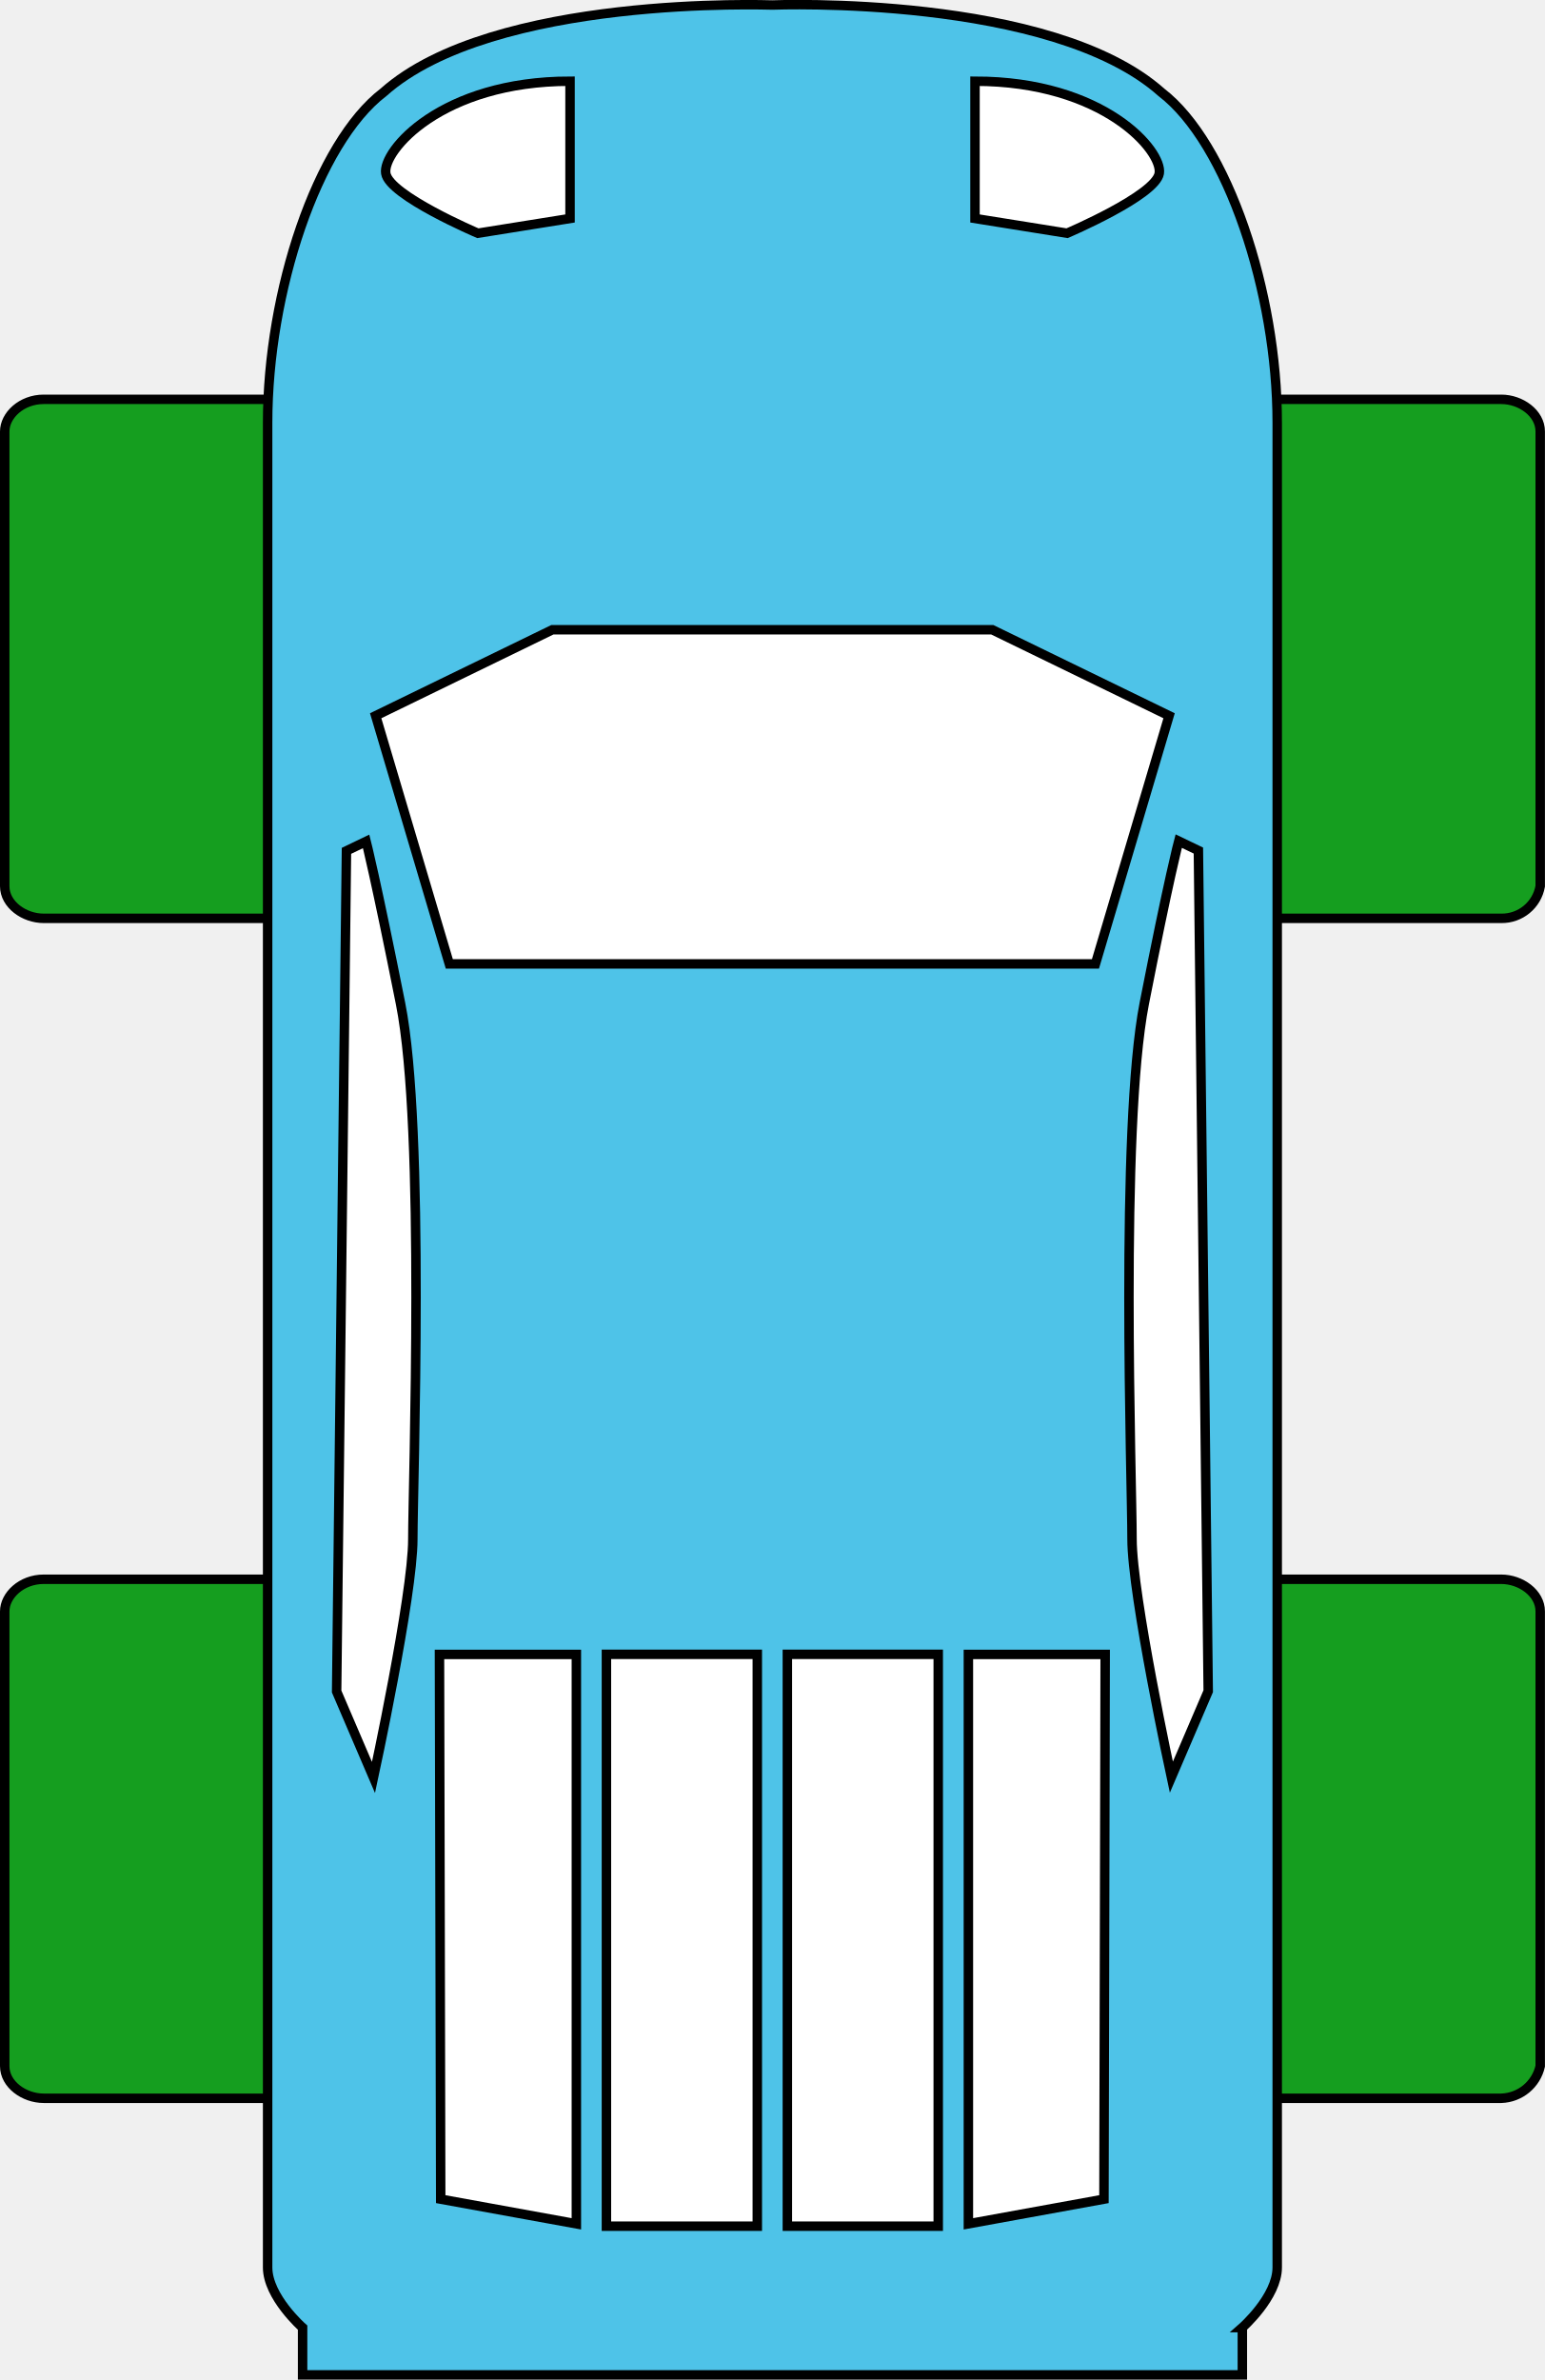
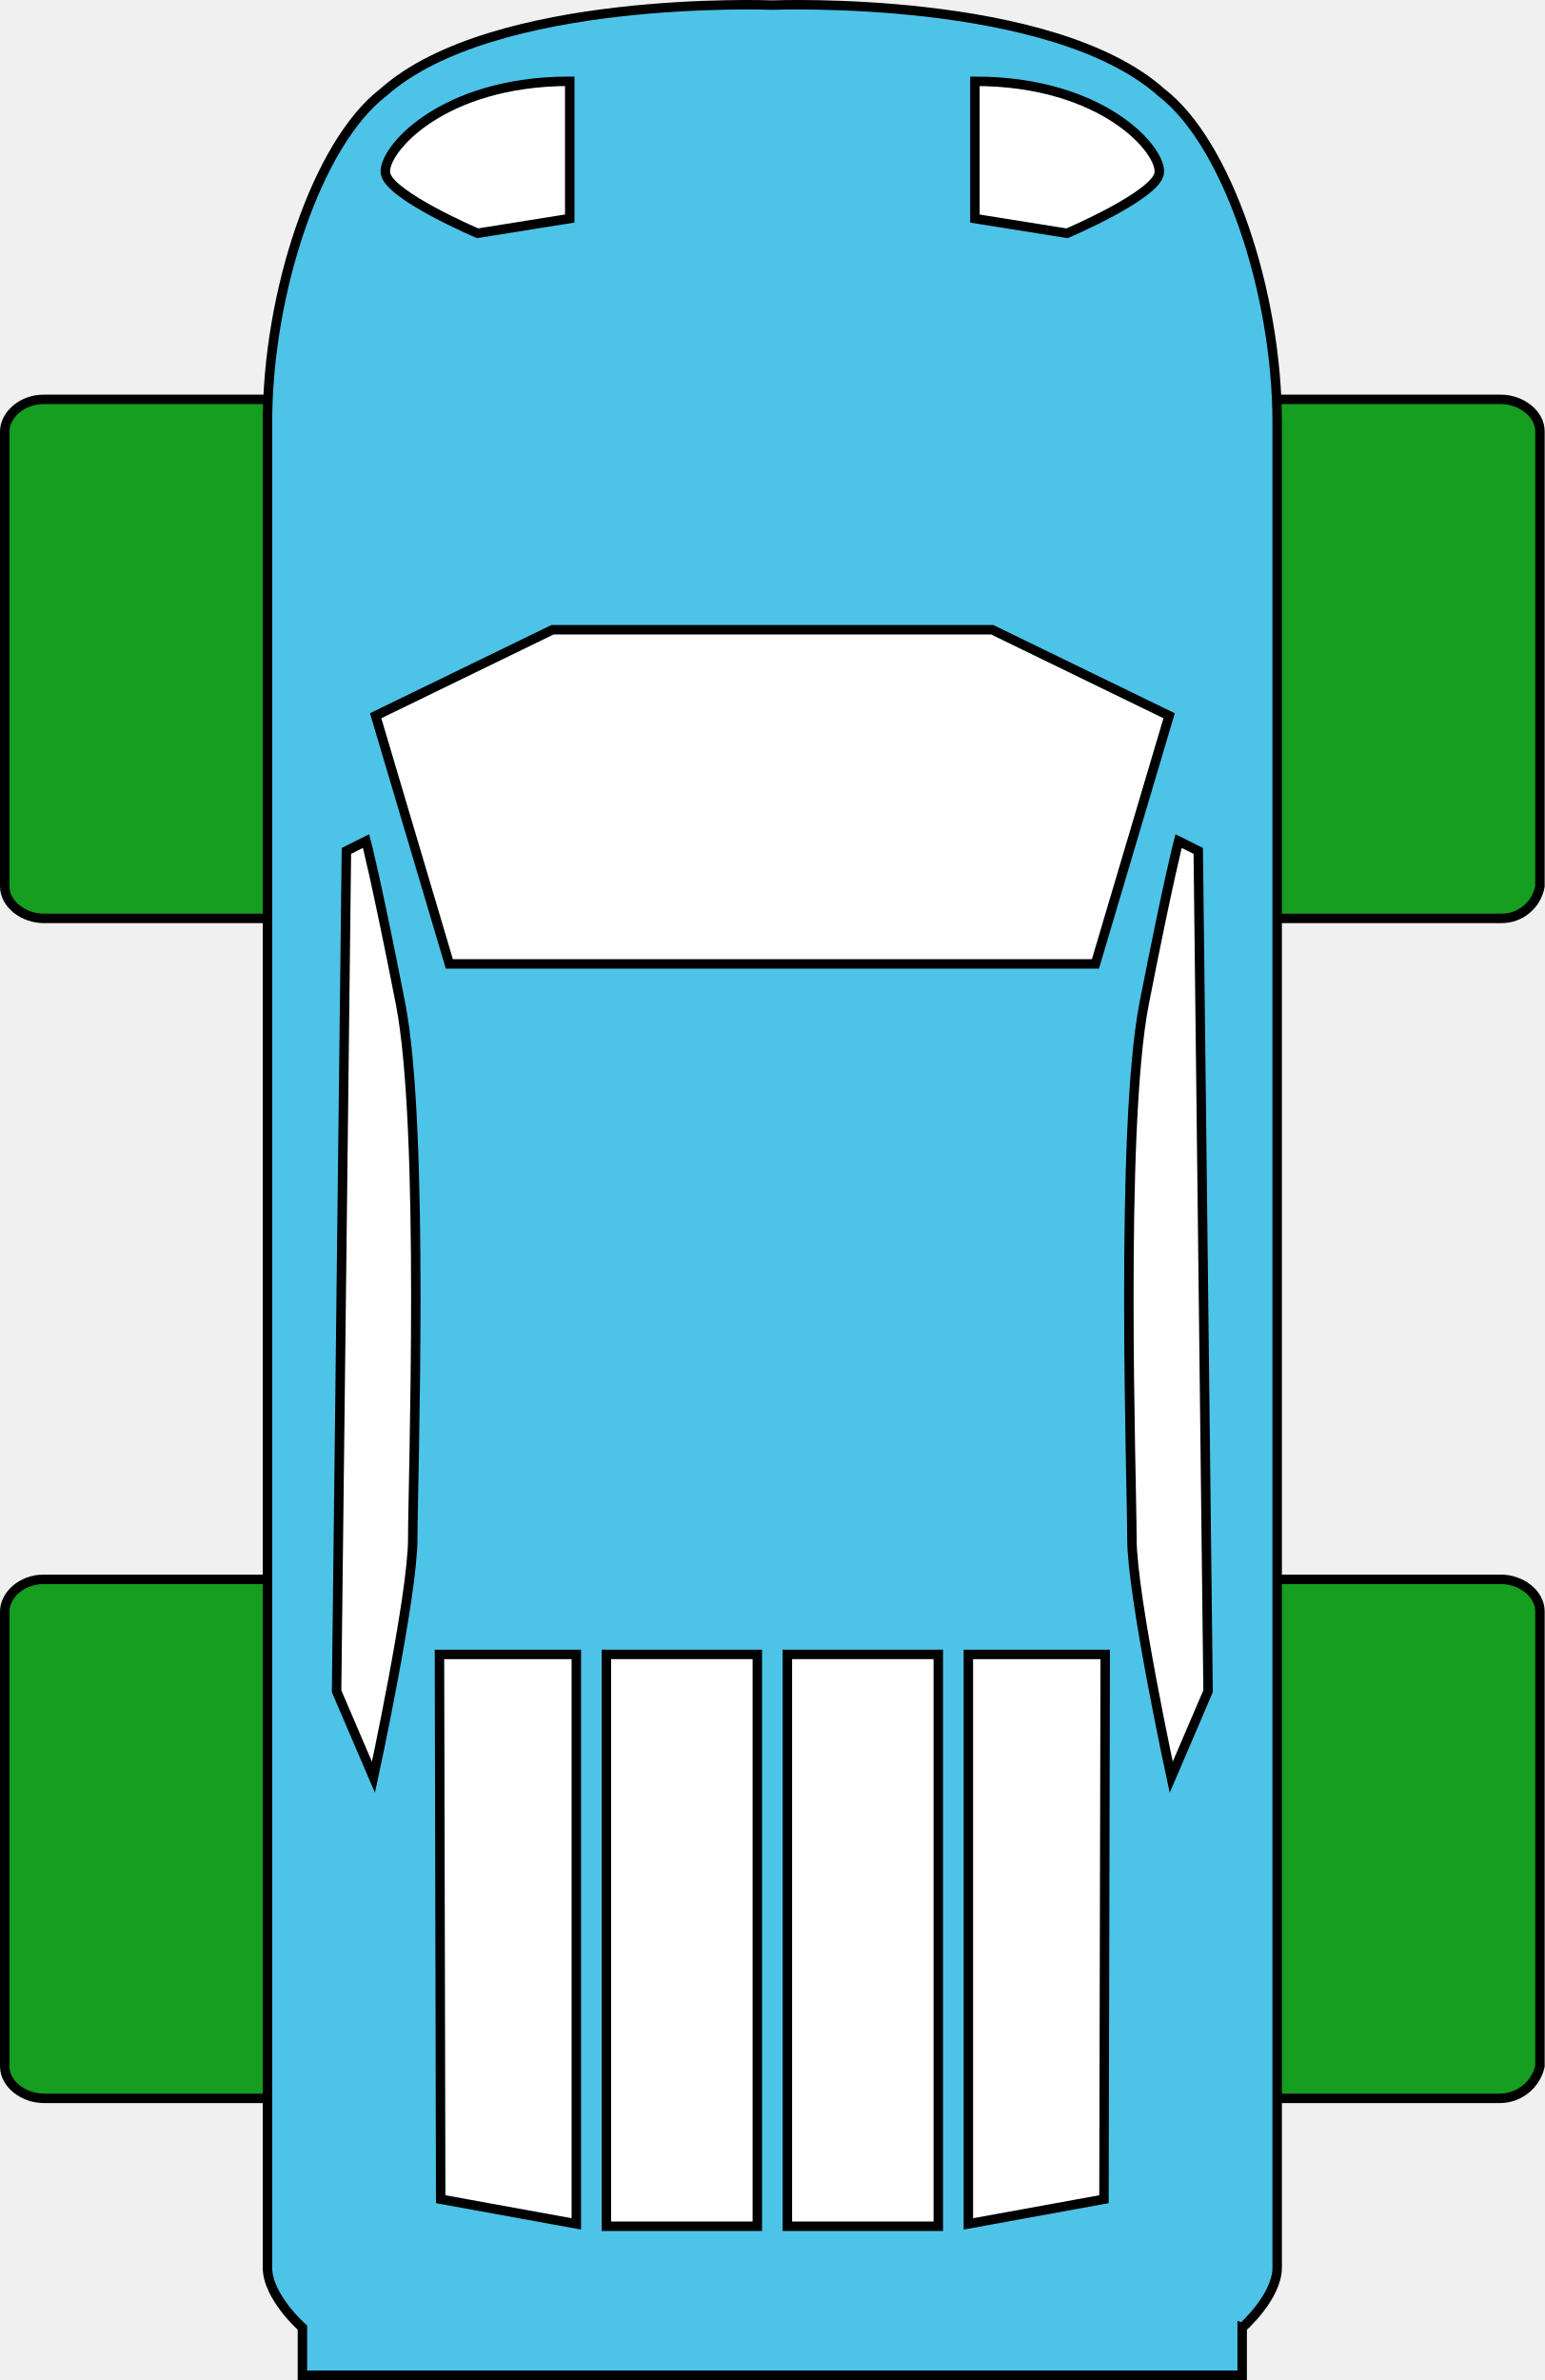
- <svg xmlns="http://www.w3.org/2000/svg" id="proposal" viewBox="0 0 163.4 251.75">
-   <defs>
-     <style>.cls-1{fill:#159e1f;}.cls-1,.cls-2,.cls-3{stroke:#000;stroke-miterlimit:10;}.cls-2{fill:#4ec3e8;}.cls-3{fill:#fff;}</style>
-   </defs>
-   <path class="cls-1" d="M1593.44,2225.22h-147.1c-3.53,0-6.77-2.43-6.77-5.59s2.94-5.59,6.77-5.59h147.1c3.53,0,6.77,2.43,6.77,5.59S1597,2225.22,1593.44,2225.22Z" transform="translate(-1438.19 -2149.94)" />
-   <path class="cls-1" d="M1593.44,2349h-147.1c-3.53,0-6.77-2.43-6.77-5.59s2.94-5.59,6.77-5.59h147.1c3.53,0,6.77,2.43,6.77,5.59S1597,2349,1593.44,2349Z" transform="translate(-1438.19 -2149.94)" />
-   <path class="cls-1" d="M1519.89,2349c-3.53,0-6.77-2.43-6.77-5.59V2219.63c0-2.92,2.94-5.59,6.77-5.59s6.77,2.43,6.77,5.59v123.83C1526.36,2346.38,1523.42,2349,1519.89,2349Z" transform="translate(-1438.19 -2149.94)" />
-   <ellipse class="cls-1" cx="81.7" cy="69.69" rx="15.59" ry="12.88" />
-   <ellipse class="cls-1" cx="81.7" cy="193.53" rx="15.59" ry="12.88" />
-   <path class="cls-1" d="M1467.52,2247.08h-24.71c-2.06,0-4.12-1.46-4.12-3.4v-48.1c0-1.7,1.77-3.4,4.12-3.4h24.71c2.06,0,4.12,1.46,4.12,3.4v48.1A4.12,4.12,0,0,1,1467.52,2247.08Z" transform="translate(-1438.19 -2149.94)" />
-   <path class="cls-1" d="M1597,2247.08h-24.71c-2.06,0-4.12-1.46-4.12-3.4v-48.1c0-1.7,1.77-3.4,4.12-3.4H1597c2.06,0,4.12,1.46,4.12,3.4v48.1A4.12,4.12,0,0,1,1597,2247.08Z" transform="translate(-1438.19 -2149.94)" />
-   <path class="cls-1" d="M1467.52,2371.89h-24.71c-2.06,0-4.12-1.46-4.12-3.4v-48.1c0-1.7,1.77-3.4,4.12-3.4h24.71c2.06,0,4.12,1.46,4.12,3.4v48.1A4.36,4.36,0,0,1,1467.52,2371.89Z" transform="translate(-1438.19 -2149.94)" />
-   <path class="cls-1" d="M1597,2371.89h-24.71c-2.06,0-4.12-1.46-4.12-3.4v-48.1c0-1.7,1.77-3.4,4.12-3.4H1597c2.06,0,4.12,1.46,4.12,3.4v48.1A4.36,4.36,0,0,1,1597,2371.89Z" transform="translate(-1438.19 -2149.94)" />
-   <path class="cls-2" d="M1569.6,2396.15s3.7-3.25,3.7-6.37V2194.66c0-13.84-5.28-29.61-12.25-34.95-11.63-10.37-40.92-9.25-41.15-9.24s-29.52-1.13-41.15,9.24c-7,5.34-12.25,21.1-12.25,34.95v195.12c0,3.12,3.7,6.37,3.7,6.37v5h99.41v-5Z" transform="translate(-1438.19 -2149.94)" />
-   <path class="cls-3" d="M1479,2168.28c-0.39-2.34,5.85-9.75,19.49-9.75v14.52l-9.75,1.56S1479.36,2170.62,1479,2168.28Z" transform="translate(-1438.19 -2149.94)" />
-   <path class="cls-3" d="M1551.07,2174.61l-9.74-1.56v-14.52c13.65,0,19.88,7.41,19.49,9.75S1551.07,2174.61,1551.07,2174.61Z" transform="translate(-1438.19 -2149.94)" />
-   <rect class="cls-3" x="64.15" y="174.99" width="15.96" height="60.49" />
-   <rect class="cls-3" x="83.29" y="174.99" width="15.96" height="60.49" />
-   <polygon class="cls-3" points="102.44 175 116.91 175 116.78 232.62 102.44 235.23 102.44 175" />
-   <path class="cls-3" d="M1566,2328.83l-3.9,9.1s-4.16-19.23-4.16-25.21-1.3-43.4,1.3-56.66,3.64-17.15,3.64-17.15l2.08,1Z" transform="translate(-1438.19 -2149.94)" />
-   <polygon class="cls-3" points="115.88 101.96 82.09 101.96 81.31 101.96 47.53 101.96 39.74 75.71 58.44 66.61 101.08 66.61 104.96 66.61 123.67 75.71 115.88 101.96" />
-   <path class="cls-3" d="M1474.84,2239.94l2.08-1s1,3.9,3.64,17.15,1.3,50.68,1.3,56.66-4.16,25.21-4.16,25.21l-3.9-9.1Z" transform="translate(-1438.19 -2149.94)" />
-   <polygon class="cls-3" points="46.49 175 60.97 175 60.97 235.23 46.62 232.62 46.49 175" />
+ <svg xmlns="http://www.w3.org/2000/svg" version="1.1" id="draw" x="0px" y="0px" viewBox="0 0 163.4 251.747" enable-background="new 0 0 163.4 251.747" xml:space="preserve">
+   <path fill="#159E1F" stroke="#000000" stroke-miterlimit="10" d="M155.25,75.28H8.15c-3.53,0-6.767-2.429-6.767-5.588  s2.942-5.588,6.767-5.588h147.1c3.53,0,6.767,2.429,6.767,5.588S158.781,75.28,155.25,75.28z" />
+   <path fill="#159E1F" stroke="#000000" stroke-miterlimit="10" d="M155.25,199.112H8.15c-3.53,0-6.767-2.429-6.767-5.588  s2.942-5.588,6.767-5.588h147.1c3.53,0,6.767,2.429,6.767,5.588S158.781,199.112,155.25,199.112z" />
+   <path fill="#159E1F" stroke="#000000" stroke-miterlimit="10" d="M81.7,199.112c-3.53,0-6.767-2.429-6.767-5.588V69.692  c0-2.915,2.942-5.588,6.767-5.588s6.767,2.429,6.767,5.588v123.833C88.172,196.44,85.23,199.112,81.7,199.112z" />
+   <ellipse fill="#159E1F" stroke="#000000" stroke-miterlimit="10" cx="81.7" cy="69.692" rx="15.593" ry="12.876" />
+   <ellipse fill="#159E1F" stroke="#000000" stroke-miterlimit="10" cx="81.7" cy="193.525" rx="15.593" ry="12.876" />
+   <path fill="#159E1F" stroke="#000000" stroke-miterlimit="10" d="M29.332,97.145H4.619c-2.059,0-4.119-1.458-4.119-3.4v-48.1  c0-1.7,1.765-3.4,4.119-3.4h24.713c2.059,0,4.119,1.458,4.119,3.4v48.1C33.099,95.736,31.354,97.177,29.332,97.145z" />
+   <path fill="#159E1F" stroke="#000000" stroke-miterlimit="10" d="M158.781,97.145h-24.713c-2.059,0-4.119-1.458-4.119-3.4v-48.1  c0-1.7,1.765-3.4,4.119-3.4h24.713c2.059,0,4.119,1.458,4.119,3.4v48.1C162.548,95.736,160.803,97.177,158.781,97.145z" />
+   <path fill="#159E1F" stroke="#000000" stroke-miterlimit="10" d="M29.332,221.954H4.619c-2.059,0-4.119-1.458-4.119-3.4v-48.1  c0-1.7,1.765-3.4,4.119-3.4h24.713c2.059,0,4.119,1.458,4.119,3.4v48.1C33.015,220.495,31.32,221.894,29.332,221.954z" />
+   <path fill="#159E1F" stroke="#000000" stroke-miterlimit="10" d="M158.781,221.954h-24.713c-2.059,0-4.119-1.458-4.119-3.4v-48.1  c0-1.7,1.765-3.4,4.119-3.4h24.713c2.059,0,4.119,1.458,4.119,3.4v48.1C162.464,220.495,160.769,221.894,158.781,221.954z" />
+   <path fill="#4EC3E8" stroke="#000000" stroke-miterlimit="10" d="M131.404,246.212c0,0,3.7-3.249,3.7-6.368V44.724  c0-13.842-5.28-29.606-12.254-34.946C111.223-0.59,81.925,0.531,81.698,0.539C81.47,0.531,52.173-0.589,40.546,9.778  c-6.974,5.34-12.254,21.1-12.254,34.946v195.119c0,3.119,3.7,6.368,3.7,6.368v5.035h99.409v-5.035L131.404,246.212z" />
+   <path fill="#FFFFFF" stroke="#000000" stroke-miterlimit="10" d="M40.778,18.344c-0.389-2.339,5.848-9.748,19.491-9.748v14.52  l-9.747,1.558C50.522,24.674,41.167,20.685,40.778,18.344z" />
+   <path fill="#FFFFFF" stroke="#000000" stroke-miterlimit="10" d="M112.875,24.677l-9.744-1.558V8.599  c13.646,0,19.883,7.407,19.491,9.748S112.875,24.677,112.875,24.677z" />
+   <rect x="64.148" y="174.995" fill="#FFFFFF" stroke="#000000" stroke-miterlimit="10" width="15.964" height="60.489" />
+   <rect x="83.291" y="174.995" fill="#FFFFFF" stroke="#000000" stroke-miterlimit="10" width="15.964" height="60.489" />
+   <polygon fill="#FFFFFF" stroke="#000000" stroke-miterlimit="10" points="102.435,174.995 116.912,174.995 116.781,232.623   102.435,235.233 " />
+   <path fill="#FFFFFF" stroke="#000000" stroke-miterlimit="10" d="M127.794,178.891l-3.9,9.1c0,0-4.157-19.233-4.157-25.21  s-1.3-43.4,1.3-56.661s3.638-17.153,3.638-17.153l2.08,1.041L127.794,178.891z" />
+   <polygon fill="#FFFFFF" stroke="#000000" stroke-miterlimit="10" points="115.878,101.958 82.094,101.958 81.314,101.958   47.532,101.958 39.737,75.709 58.443,66.613 101.076,66.613 104.962,66.613 123.673,75.709 " />
+   <path fill="#FFFFFF" stroke="#000000" stroke-miterlimit="10" d="M36.644,90.006l2.08-1.039c0,0,1.039,3.9,3.638,17.153  s1.3,50.682,1.3,56.661s-4.157,25.21-4.157,25.21l-3.9-9.1L36.644,90.006z" />
+   <polygon fill="#FFFFFF" stroke="#000000" stroke-miterlimit="10" points="46.488,174.995 60.965,174.995 60.965,235.233   46.619,232.623 " />
</svg>
